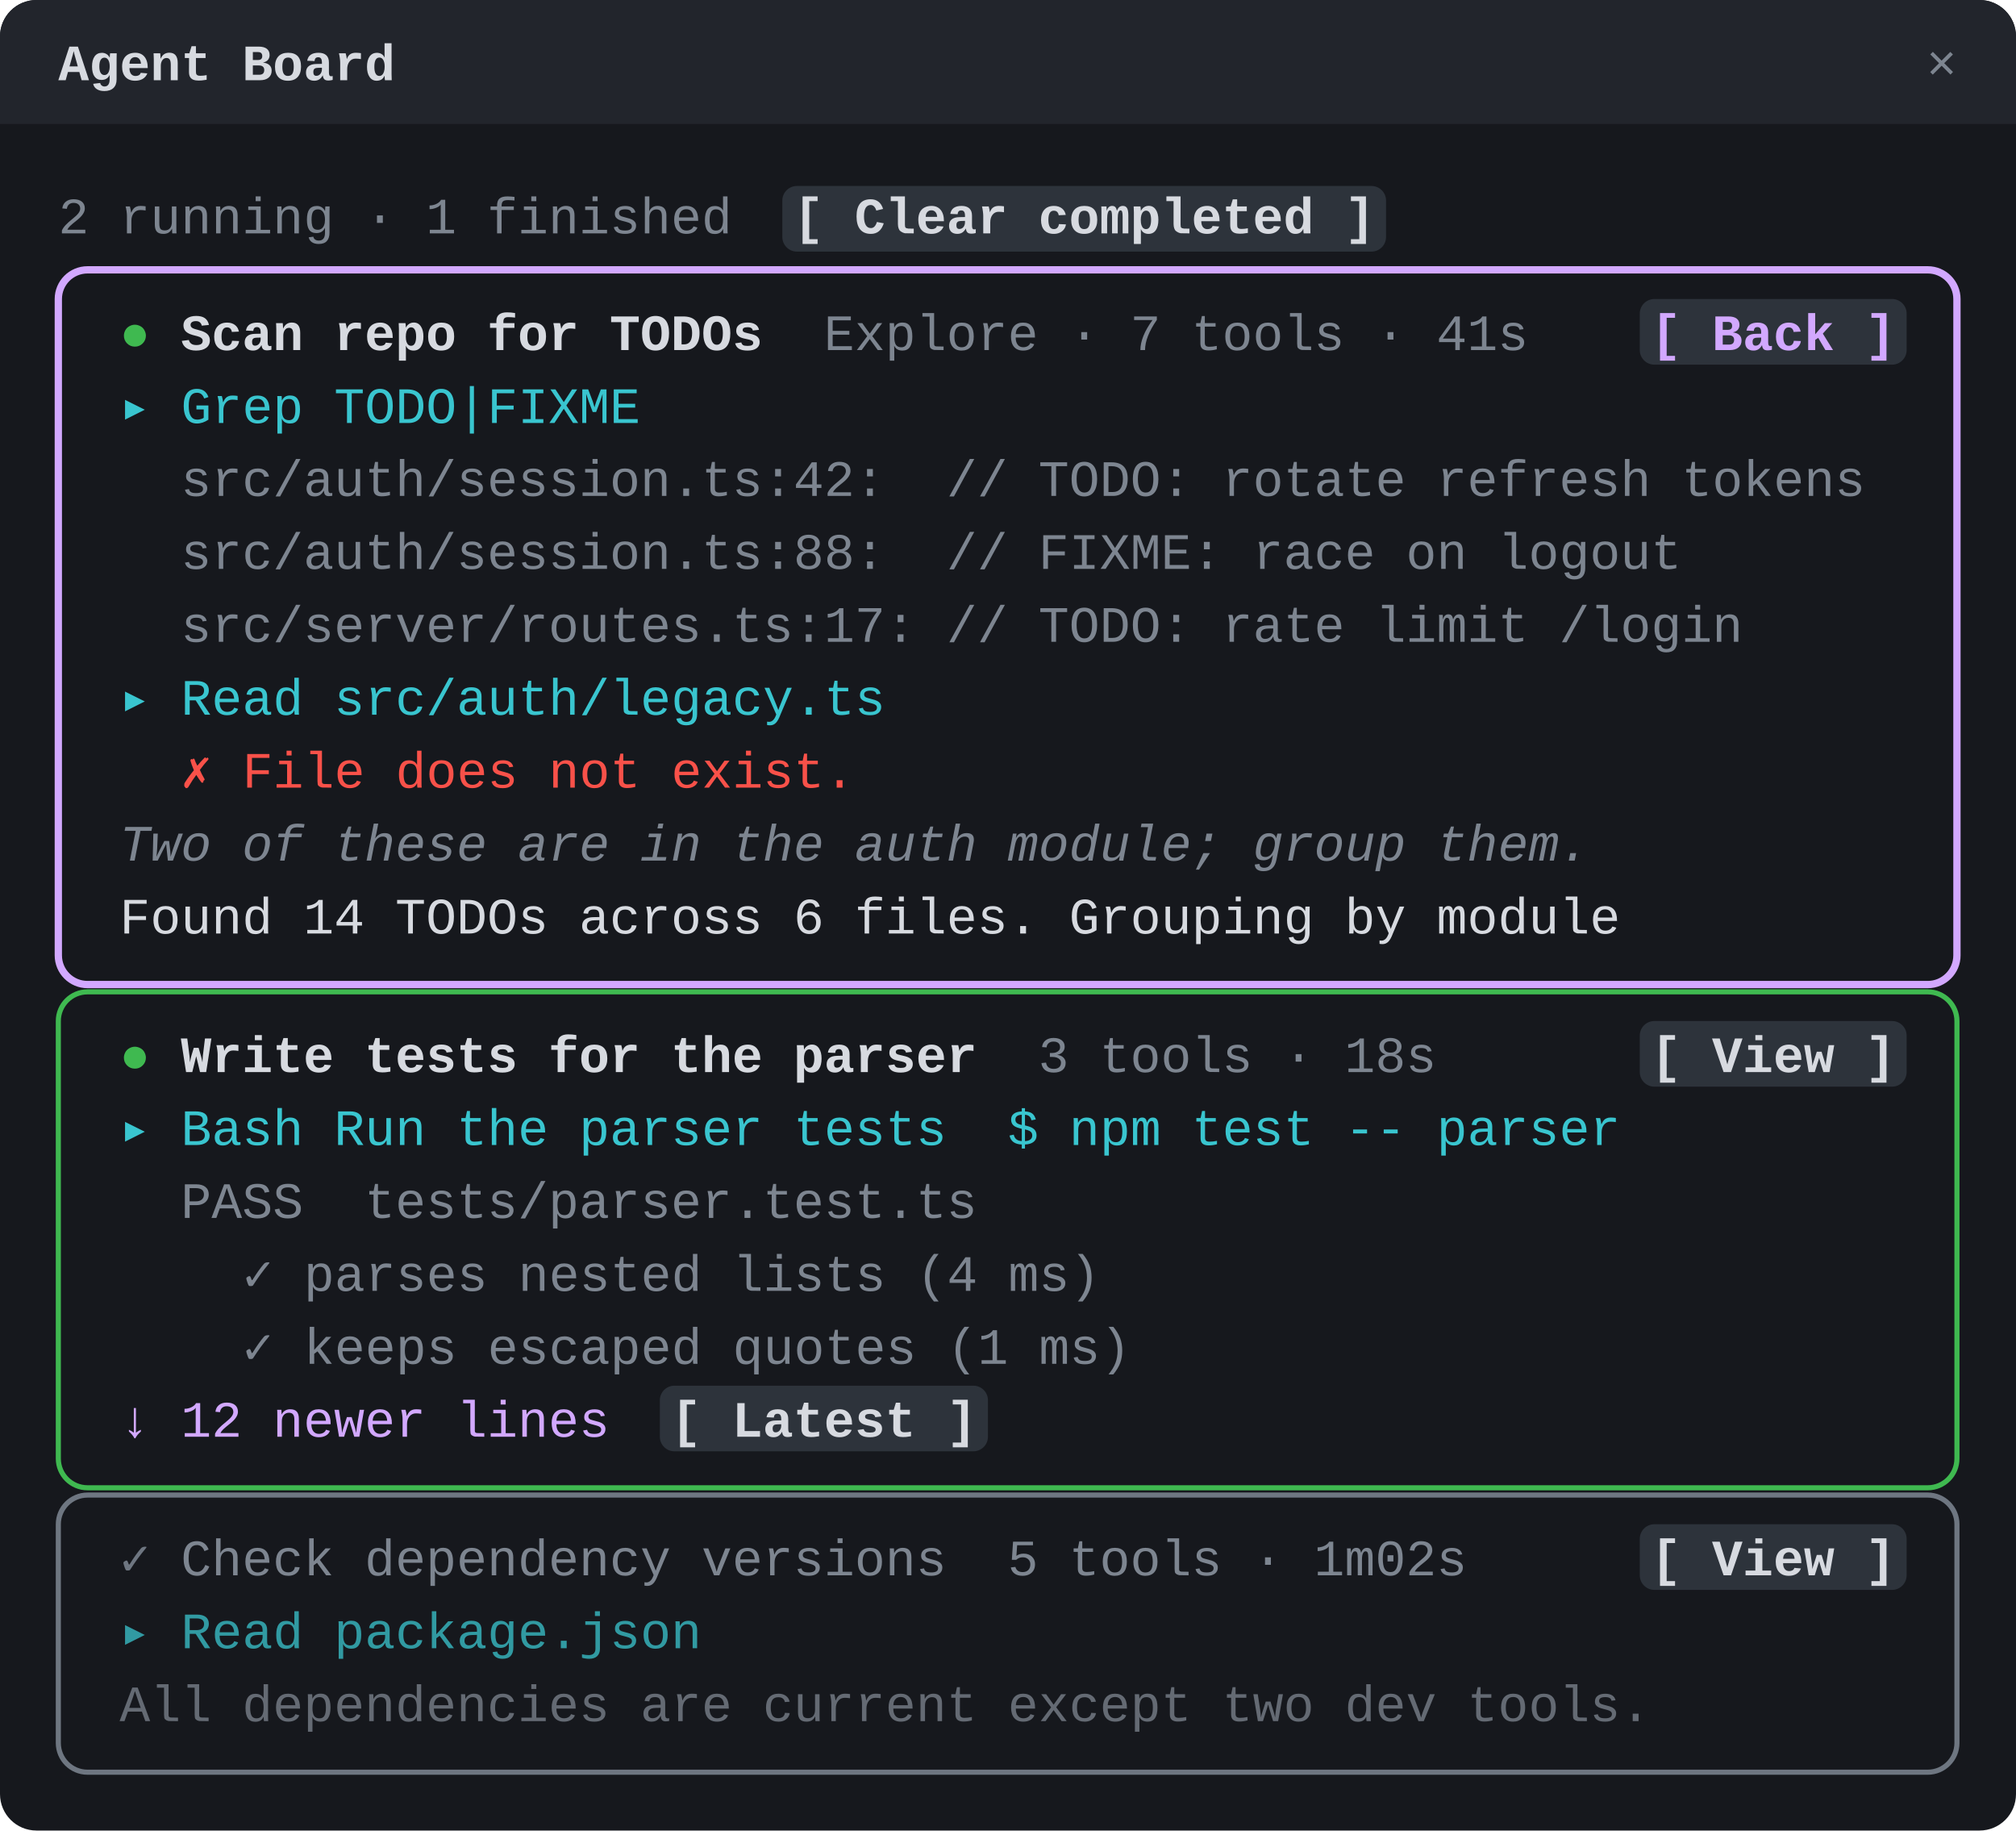
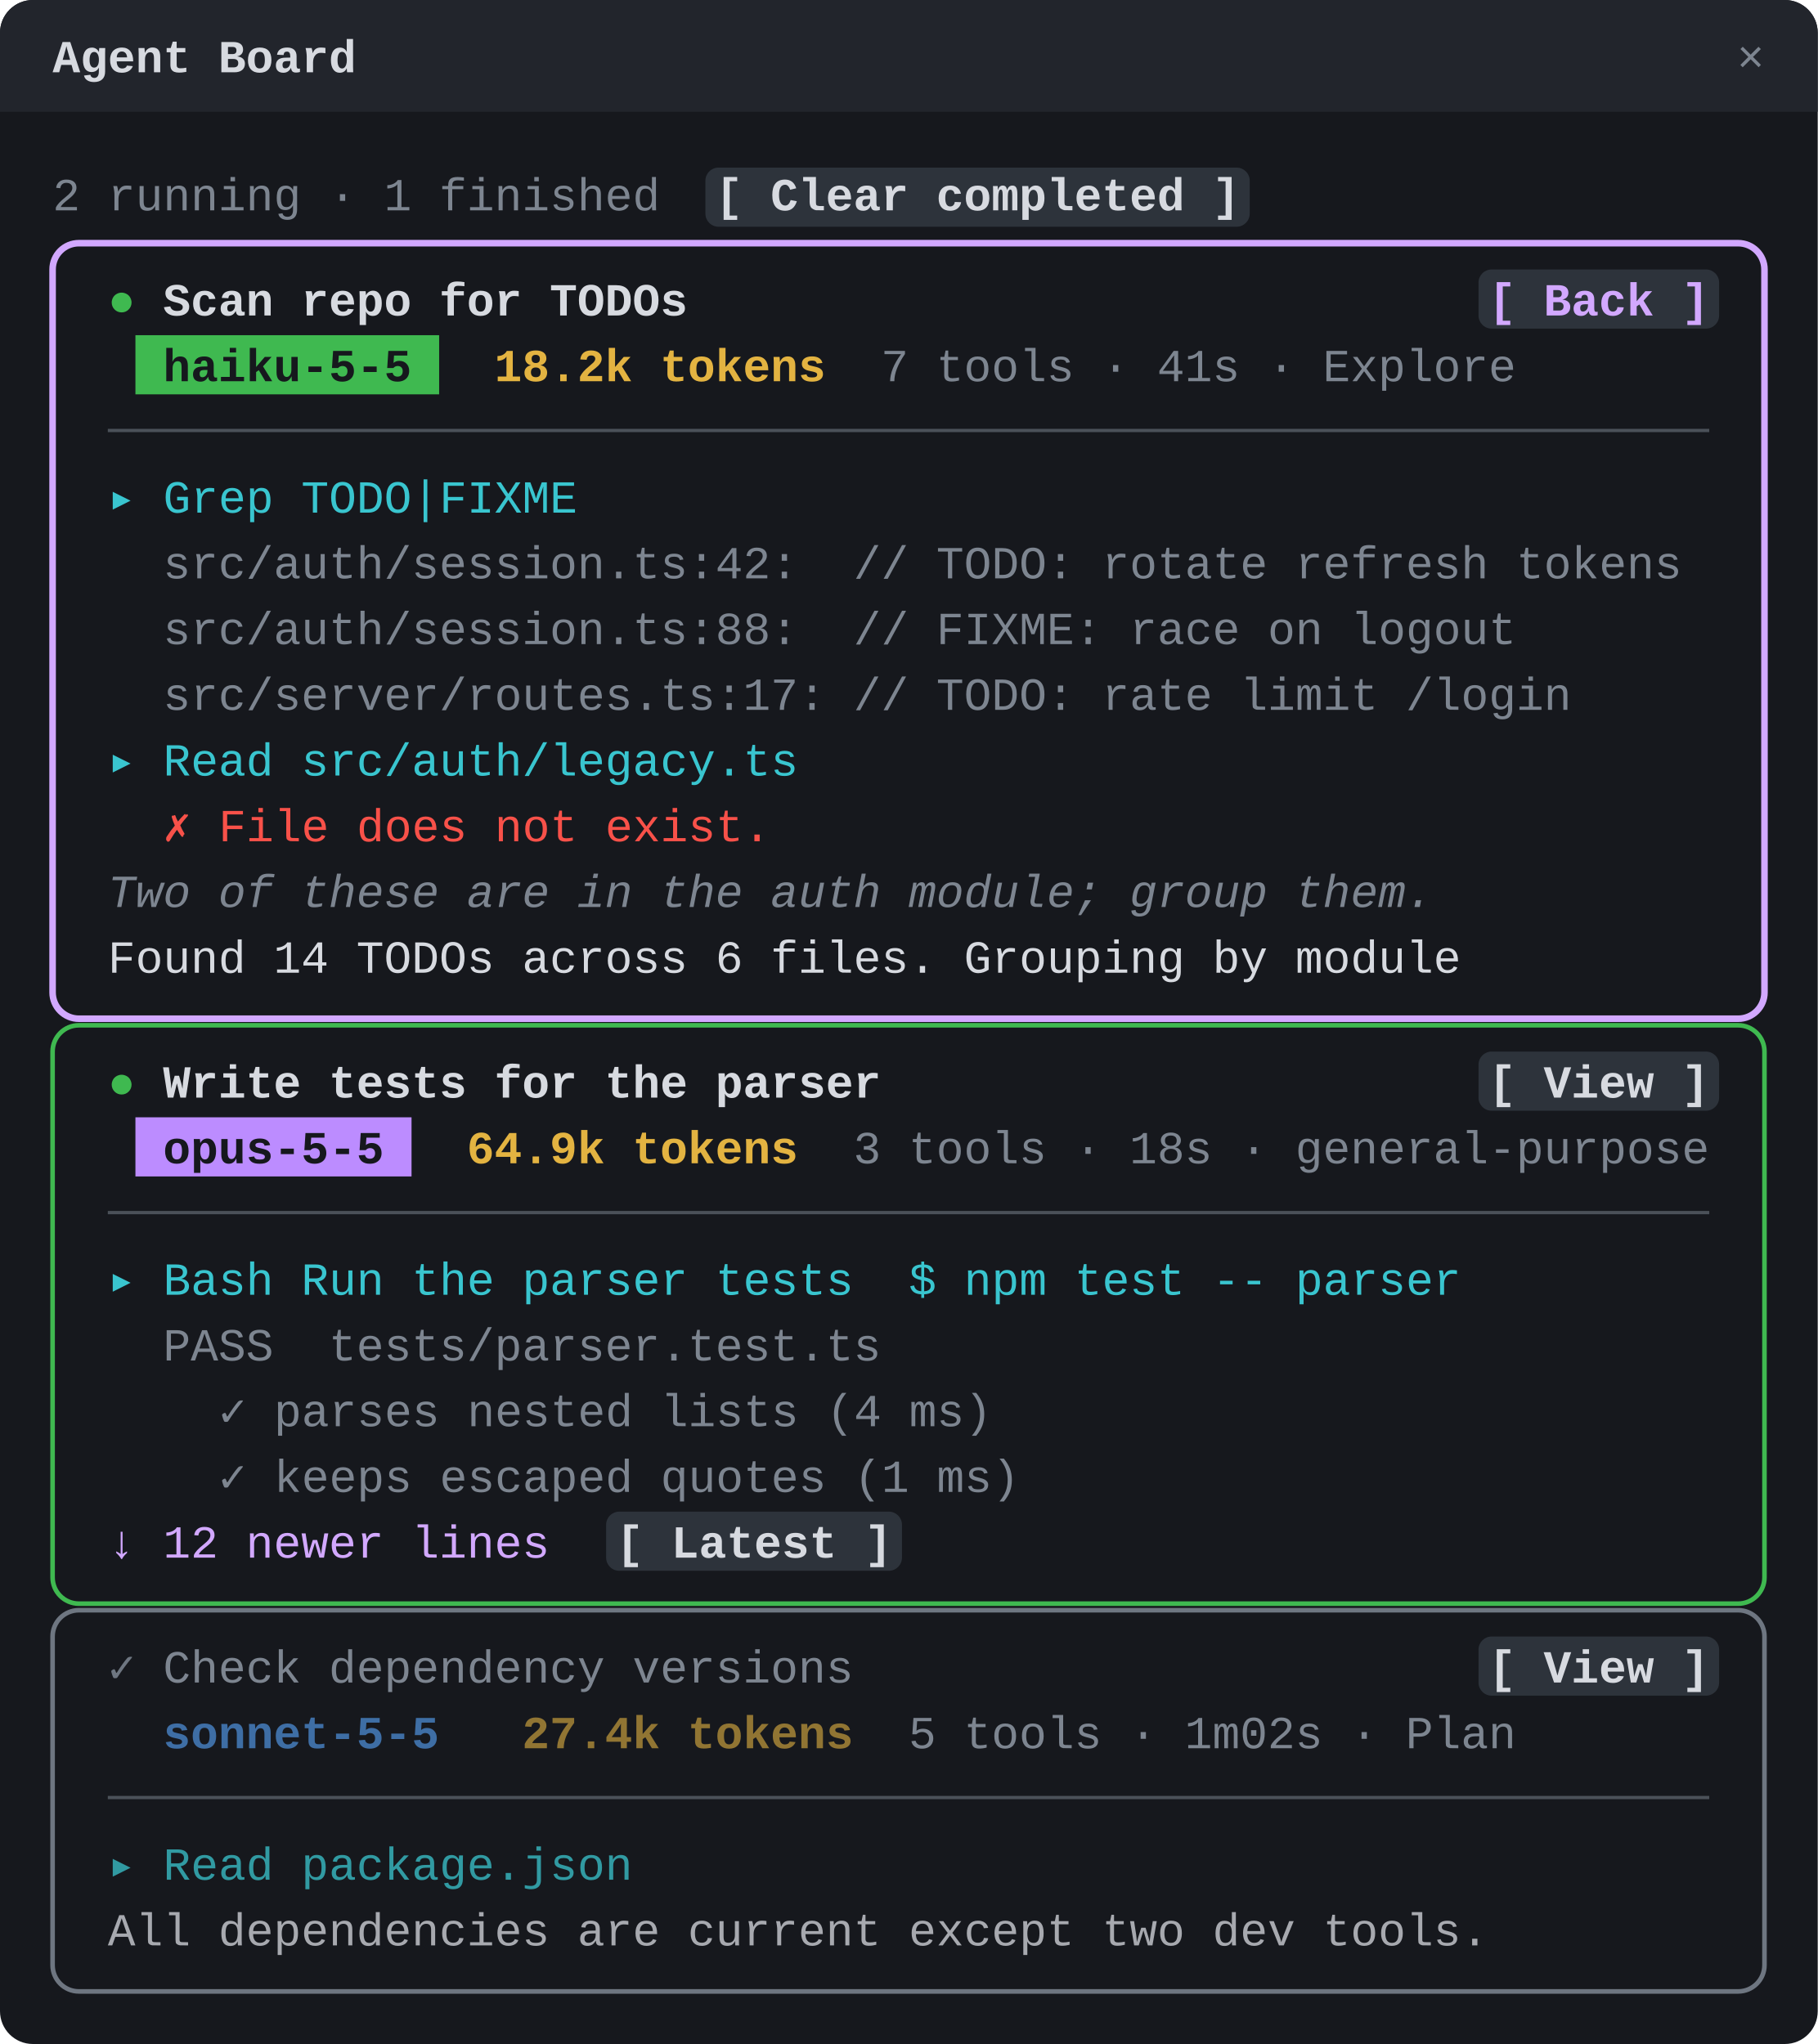
- <svg xmlns="http://www.w3.org/2000/svg" width="553" height="502" viewBox="0 0 553 502" font-family="ui-monospace, SFMono-Regular, Menlo, Consolas, 'Liberation Mono', monospace" font-size="14">
+ <svg xmlns="http://www.w3.org/2000/svg" width="553" height="622" viewBox="0 0 553 622" font-family="ui-monospace, SFMono-Regular, Menlo, Consolas, 'Liberation Mono', monospace" font-size="14">
  <rect width="100%" height="100%" rx="10" fill="#16181d" />
  <path d="M0 10 a10 10 0 0 1 10 -10 h533 a10 10 0 0 1 10 10 v24 h-553 z" fill="#22252c" />
  <text x="16.0" y="22.0" fill="#d7dae0" font-weight="700" xml:space="preserve">Agent Board</text>
  <text x="528.4" y="22.0" fill="#7d8590" xml:space="preserve">×</text>
  <text x="16.0" y="64.0" fill="#7d8590" xml:space="preserve">2 running · 1 finished  </text>
  <rect x="214.6" y="51" width="165.6" height="18" rx="4" fill="#2d333b" />
  <text x="217.6" y="64.0" fill="#d7dae0" font-weight="700" xml:space="preserve">[ Clear completed ]</text>
-   <rect x="16" y="74" width="520.8" height="196" rx="8" fill="none" stroke="#d2a8ff" stroke-width="2" />
+   <rect x="16" y="74" width="520.8" height="236" rx="8" fill="none" stroke="#d2a8ff" stroke-width="2" />
  <text x="32.8" y="96.0" fill="#3fb950" font-weight="700" xml:space="preserve">●</text>
  <text x="49.6" y="96.0" fill="#d7dae0" font-weight="700" xml:space="preserve">Scan repo for TODOs</text>
-   <text x="226.0" y="96.0" fill="#7d8590" xml:space="preserve">Explore · 7 tools · 41s</text>
  <rect x="449.8" y="82" width="73.2" height="18" rx="4" fill="#2d333b" />
  <text x="452.8" y="96.0" fill="#d2a8ff" font-weight="700" xml:space="preserve">[ Back ]</text>
-   <text x="32.8" y="116.0" fill="#39c5cf" xml:space="preserve">▸ Grep TODO|FIXME</text>
-   <text x="32.8" y="136.0" fill="#7d8590" xml:space="preserve">  src/auth/session.ts:42:  // TODO: rotate refresh tokens</text>
-   <text x="32.8" y="156.0" fill="#7d8590" xml:space="preserve">  src/auth/session.ts:88:  // FIXME: race on logout</text>
-   <text x="32.8" y="176.0" fill="#7d8590" xml:space="preserve">  src/server/routes.ts:17: // TODO: rate limit /login</text>
-   <text x="32.8" y="196.0" fill="#39c5cf" xml:space="preserve">▸ Read src/auth/legacy.ts</text>
-   <text x="32.8" y="216.0" fill="#f85149" xml:space="preserve">  ✗ File does not exist.</text>
-   <text x="32.8" y="236.0" fill="#7d8590" font-style="italic" xml:space="preserve">Two of these are in the auth module; group them.</text>
-   <text x="32.8" y="256.0" fill="#d7dae0" xml:space="preserve">Found 14 TODOs across 6 files. Grouping by module</text>
-   <rect x="16" y="272" width="520.8" height="136" rx="8" fill="none" stroke="#3fb950" stroke-width="1.4" />
-   <text x="32.8" y="294.0" fill="#3fb950" font-weight="700" xml:space="preserve">●</text>
-   <text x="49.6" y="294.0" fill="#d7dae0" font-weight="700" xml:space="preserve">Write tests for the parser</text>
-   <text x="284.8" y="294.0" fill="#7d8590" xml:space="preserve">3 tools · 18s</text>
-   <rect x="449.8" y="280" width="73.2" height="18" rx="4" fill="#2d333b" />
-   <text x="452.8" y="294.0" fill="#d7dae0" font-weight="700" xml:space="preserve">[ View ]</text>
-   <text x="32.8" y="314.0" fill="#39c5cf" xml:space="preserve">▸ Bash Run the parser tests  $ npm test -- parser</text>
-   <text x="32.8" y="334.0" fill="#7d8590" xml:space="preserve">  PASS  tests/parser.test.ts</text>
-   <text x="32.8" y="354.0" fill="#7d8590" xml:space="preserve">    ✓ parses nested lists (4 ms)</text>
-   <text x="32.8" y="374.0" fill="#7d8590" xml:space="preserve">    ✓ keeps escaped quotes (1 ms)</text>
-   <text x="32.8" y="394.0" fill="#d2a8ff" xml:space="preserve">↓ 12 newer lines  </text>
-   <rect x="181.0" y="380" width="90.0" height="18" rx="4" fill="#2d333b" />
-   <text x="184.0" y="394.0" fill="#d7dae0" font-weight="700" xml:space="preserve">[ Latest ]</text>
-   <rect x="16" y="410" width="520.8" height="76" rx="8" fill="none" stroke="#6e7681" stroke-width="1.4" />
-   <text x="32.8" y="432.0" fill="#6e7681" font-weight="700" xml:space="preserve">✓</text>
-   <text x="49.6" y="432.0" fill="#7d8590" xml:space="preserve">Check dependency versions</text>
-   <text x="276.4" y="432.0" fill="#7d8590" xml:space="preserve">5 tools · 1m02s</text>
-   <rect x="449.8" y="418" width="73.2" height="18" rx="4" fill="#2d333b" />
-   <text x="452.8" y="432.0" fill="#d7dae0" font-weight="700" xml:space="preserve">[ View ]</text>
-   <text x="32.8" y="452.0" fill="#39c5cf" opacity="0.75" xml:space="preserve">▸ Read package.json</text>
-   <text x="32.8" y="472.0" fill="#7d8590" opacity="0.75" xml:space="preserve">All dependencies are current except two dev tools.</text>
+   <rect x="41.2" y="102" width="92.4" height="18" fill="#3fb950" />
+   <text x="41.2" y="116.0" fill="#16181d" font-weight="700" xml:space="preserve"> haiku-5-5 </text>
+   <text x="133.6" y="116.0" fill="#e3b341" font-weight="700" xml:space="preserve">  18.2k tokens</text>
+   <text x="251.2" y="116.0" fill="#7d8590" xml:space="preserve">  7 tools · 41s · Explore</text>
+   <line x1="32.8" y1="131" x2="520.0" y2="131" stroke="#6e7681" stroke-width="1" opacity="0.6" />
+   <text x="32.8" y="156.0" fill="#39c5cf" xml:space="preserve">▸ Grep TODO|FIXME</text>
+   <text x="32.8" y="176.0" fill="#7d8590" xml:space="preserve">  src/auth/session.ts:42:  // TODO: rotate refresh tokens</text>
+   <text x="32.8" y="196.0" fill="#7d8590" xml:space="preserve">  src/auth/session.ts:88:  // FIXME: race on logout</text>
+   <text x="32.8" y="216.0" fill="#7d8590" xml:space="preserve">  src/server/routes.ts:17: // TODO: rate limit /login</text>
+   <text x="32.8" y="236.0" fill="#39c5cf" xml:space="preserve">▸ Read src/auth/legacy.ts</text>
+   <text x="32.8" y="256.0" fill="#f85149" xml:space="preserve">  ✗ File does not exist.</text>
+   <text x="32.8" y="276.0" fill="#7d8590" font-style="italic" xml:space="preserve">Two of these are in the auth module; group them.</text>
+   <text x="32.8" y="296.0" fill="#d7dae0" xml:space="preserve">Found 14 TODOs across 6 files. Grouping by module</text>
+   <rect x="16" y="312" width="520.8" height="176" rx="8" fill="none" stroke="#3fb950" stroke-width="1.4" />
+   <text x="32.8" y="334.0" fill="#3fb950" font-weight="700" xml:space="preserve">●</text>
+   <text x="49.6" y="334.0" fill="#d7dae0" font-weight="700" xml:space="preserve">Write tests for the parser</text>
+   <rect x="449.8" y="320" width="73.2" height="18" rx="4" fill="#2d333b" />
+   <text x="452.8" y="334.0" fill="#d7dae0" font-weight="700" xml:space="preserve">[ View ]</text>
+   <rect x="41.2" y="340" width="84.0" height="18" fill="#bc8cff" />
+   <text x="41.2" y="354.0" fill="#16181d" font-weight="700" xml:space="preserve"> opus-5-5 </text>
+   <text x="125.2" y="354.0" fill="#e3b341" font-weight="700" xml:space="preserve">  64.9k tokens</text>
+   <text x="242.8" y="354.0" fill="#7d8590" xml:space="preserve">  3 tools · 18s · general-purpose</text>
+   <line x1="32.8" y1="369" x2="520.0" y2="369" stroke="#6e7681" stroke-width="1" opacity="0.6" />
+   <text x="32.8" y="394.0" fill="#39c5cf" xml:space="preserve">▸ Bash Run the parser tests  $ npm test -- parser</text>
+   <text x="32.8" y="414.0" fill="#7d8590" xml:space="preserve">  PASS  tests/parser.test.ts</text>
+   <text x="32.8" y="434.0" fill="#7d8590" xml:space="preserve">    ✓ parses nested lists (4 ms)</text>
+   <text x="32.8" y="454.0" fill="#7d8590" xml:space="preserve">    ✓ keeps escaped quotes (1 ms)</text>
+   <text x="32.8" y="474.0" fill="#d2a8ff" xml:space="preserve">↓ 12 newer lines  </text>
+   <rect x="184.4" y="460" width="90.0" height="18" rx="4" fill="#2d333b" />
+   <text x="187.4" y="474.0" fill="#d7dae0" font-weight="700" xml:space="preserve">[ Latest ]</text>
+   <rect x="16" y="490" width="520.8" height="116" rx="8" fill="none" stroke="#6e7681" stroke-width="1.4" />
+   <text x="32.8" y="512.0" fill="#6e7681" font-weight="700" xml:space="preserve">✓</text>
+   <text x="49.6" y="512.0" fill="#7d8590" xml:space="preserve">Check dependency versions</text>
+   <rect x="449.8" y="498" width="73.2" height="18" rx="4" fill="#2d333b" />
+   <text x="452.8" y="512.0" fill="#d7dae0" font-weight="700" xml:space="preserve">[ View ]</text>
+   <text x="41.2" y="532.0" fill="#58a6ff" font-weight="700" opacity="0.6" xml:space="preserve"> sonnet-5-5 </text>
+   <text x="142.0" y="532.0" fill="#e3b341" font-weight="700" opacity="0.6" xml:space="preserve">  27.4k tokens</text>
+   <text x="259.6" y="532.0" fill="#7d8590" xml:space="preserve">  5 tools · 1m02s · Plan</text>
+   <line x1="32.8" y1="547" x2="520.0" y2="547" stroke="#6e7681" stroke-width="1" opacity="0.6" />
+   <text x="32.8" y="572.0" fill="#39c5cf" opacity="0.75" xml:space="preserve">▸ Read package.json</text>
+   <text x="32.8" y="592.0" fill="#d7dae0" opacity="0.75" xml:space="preserve">All dependencies are current except two dev tools.</text>
</svg>
